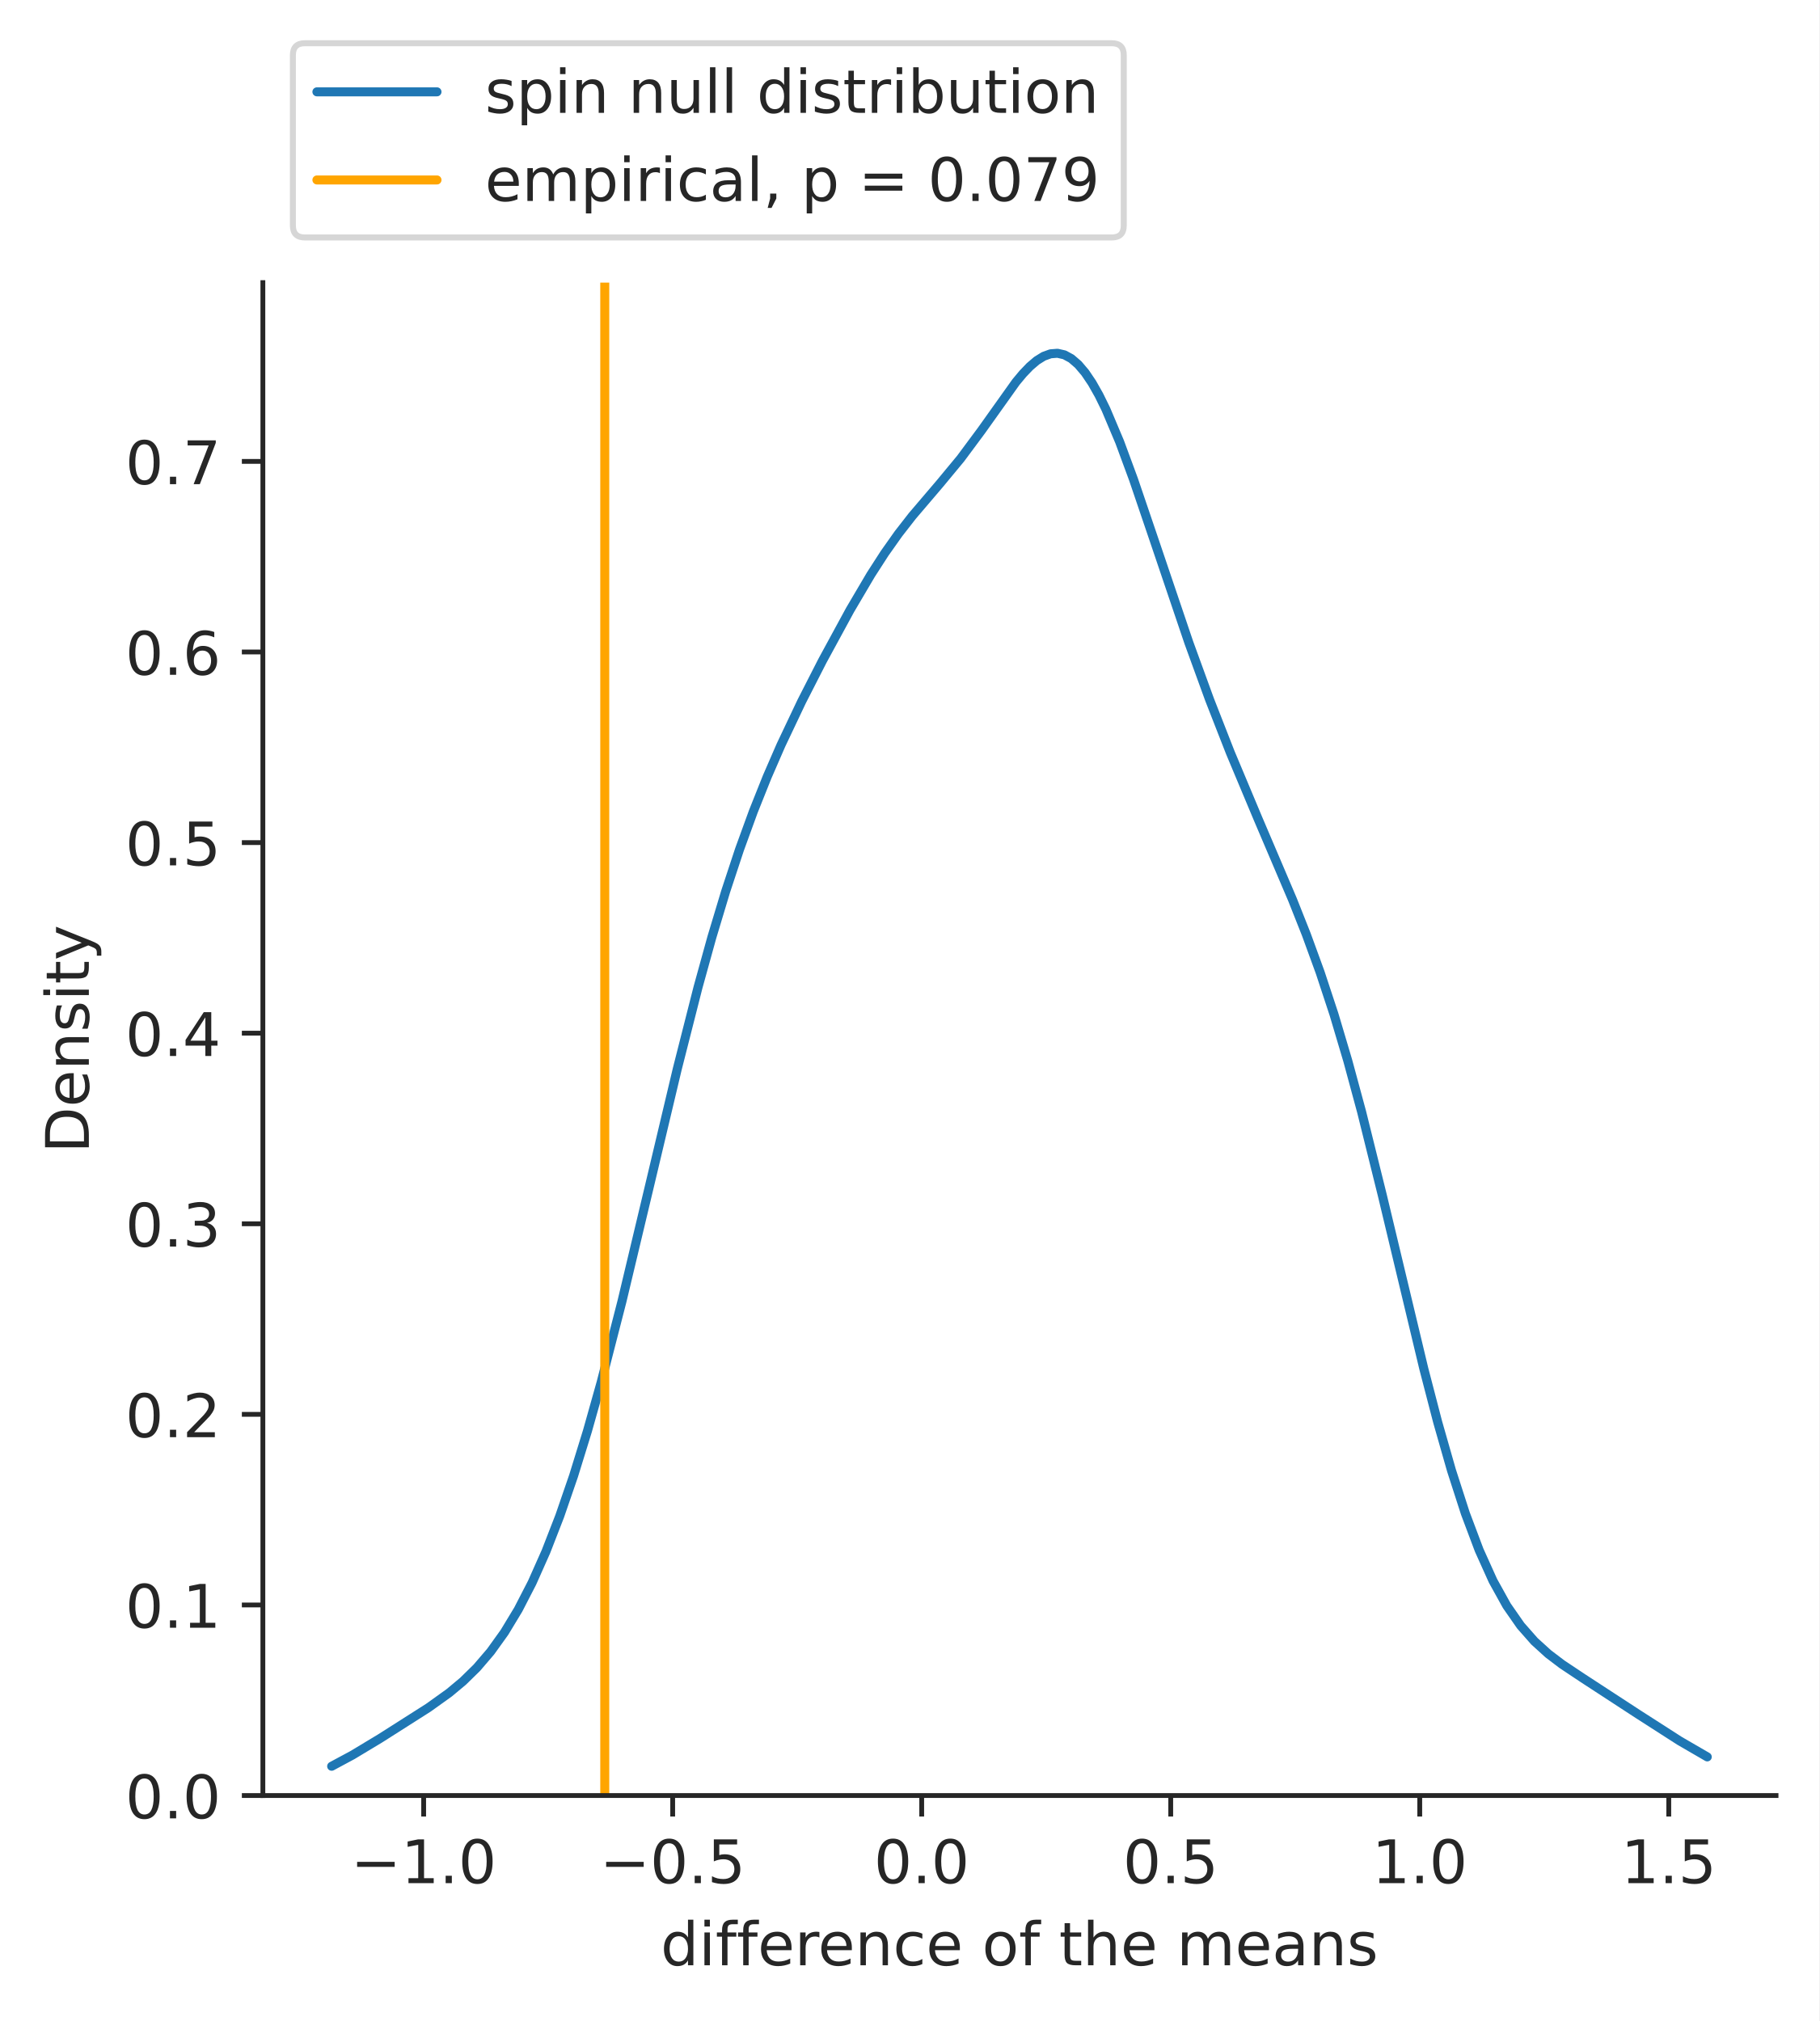
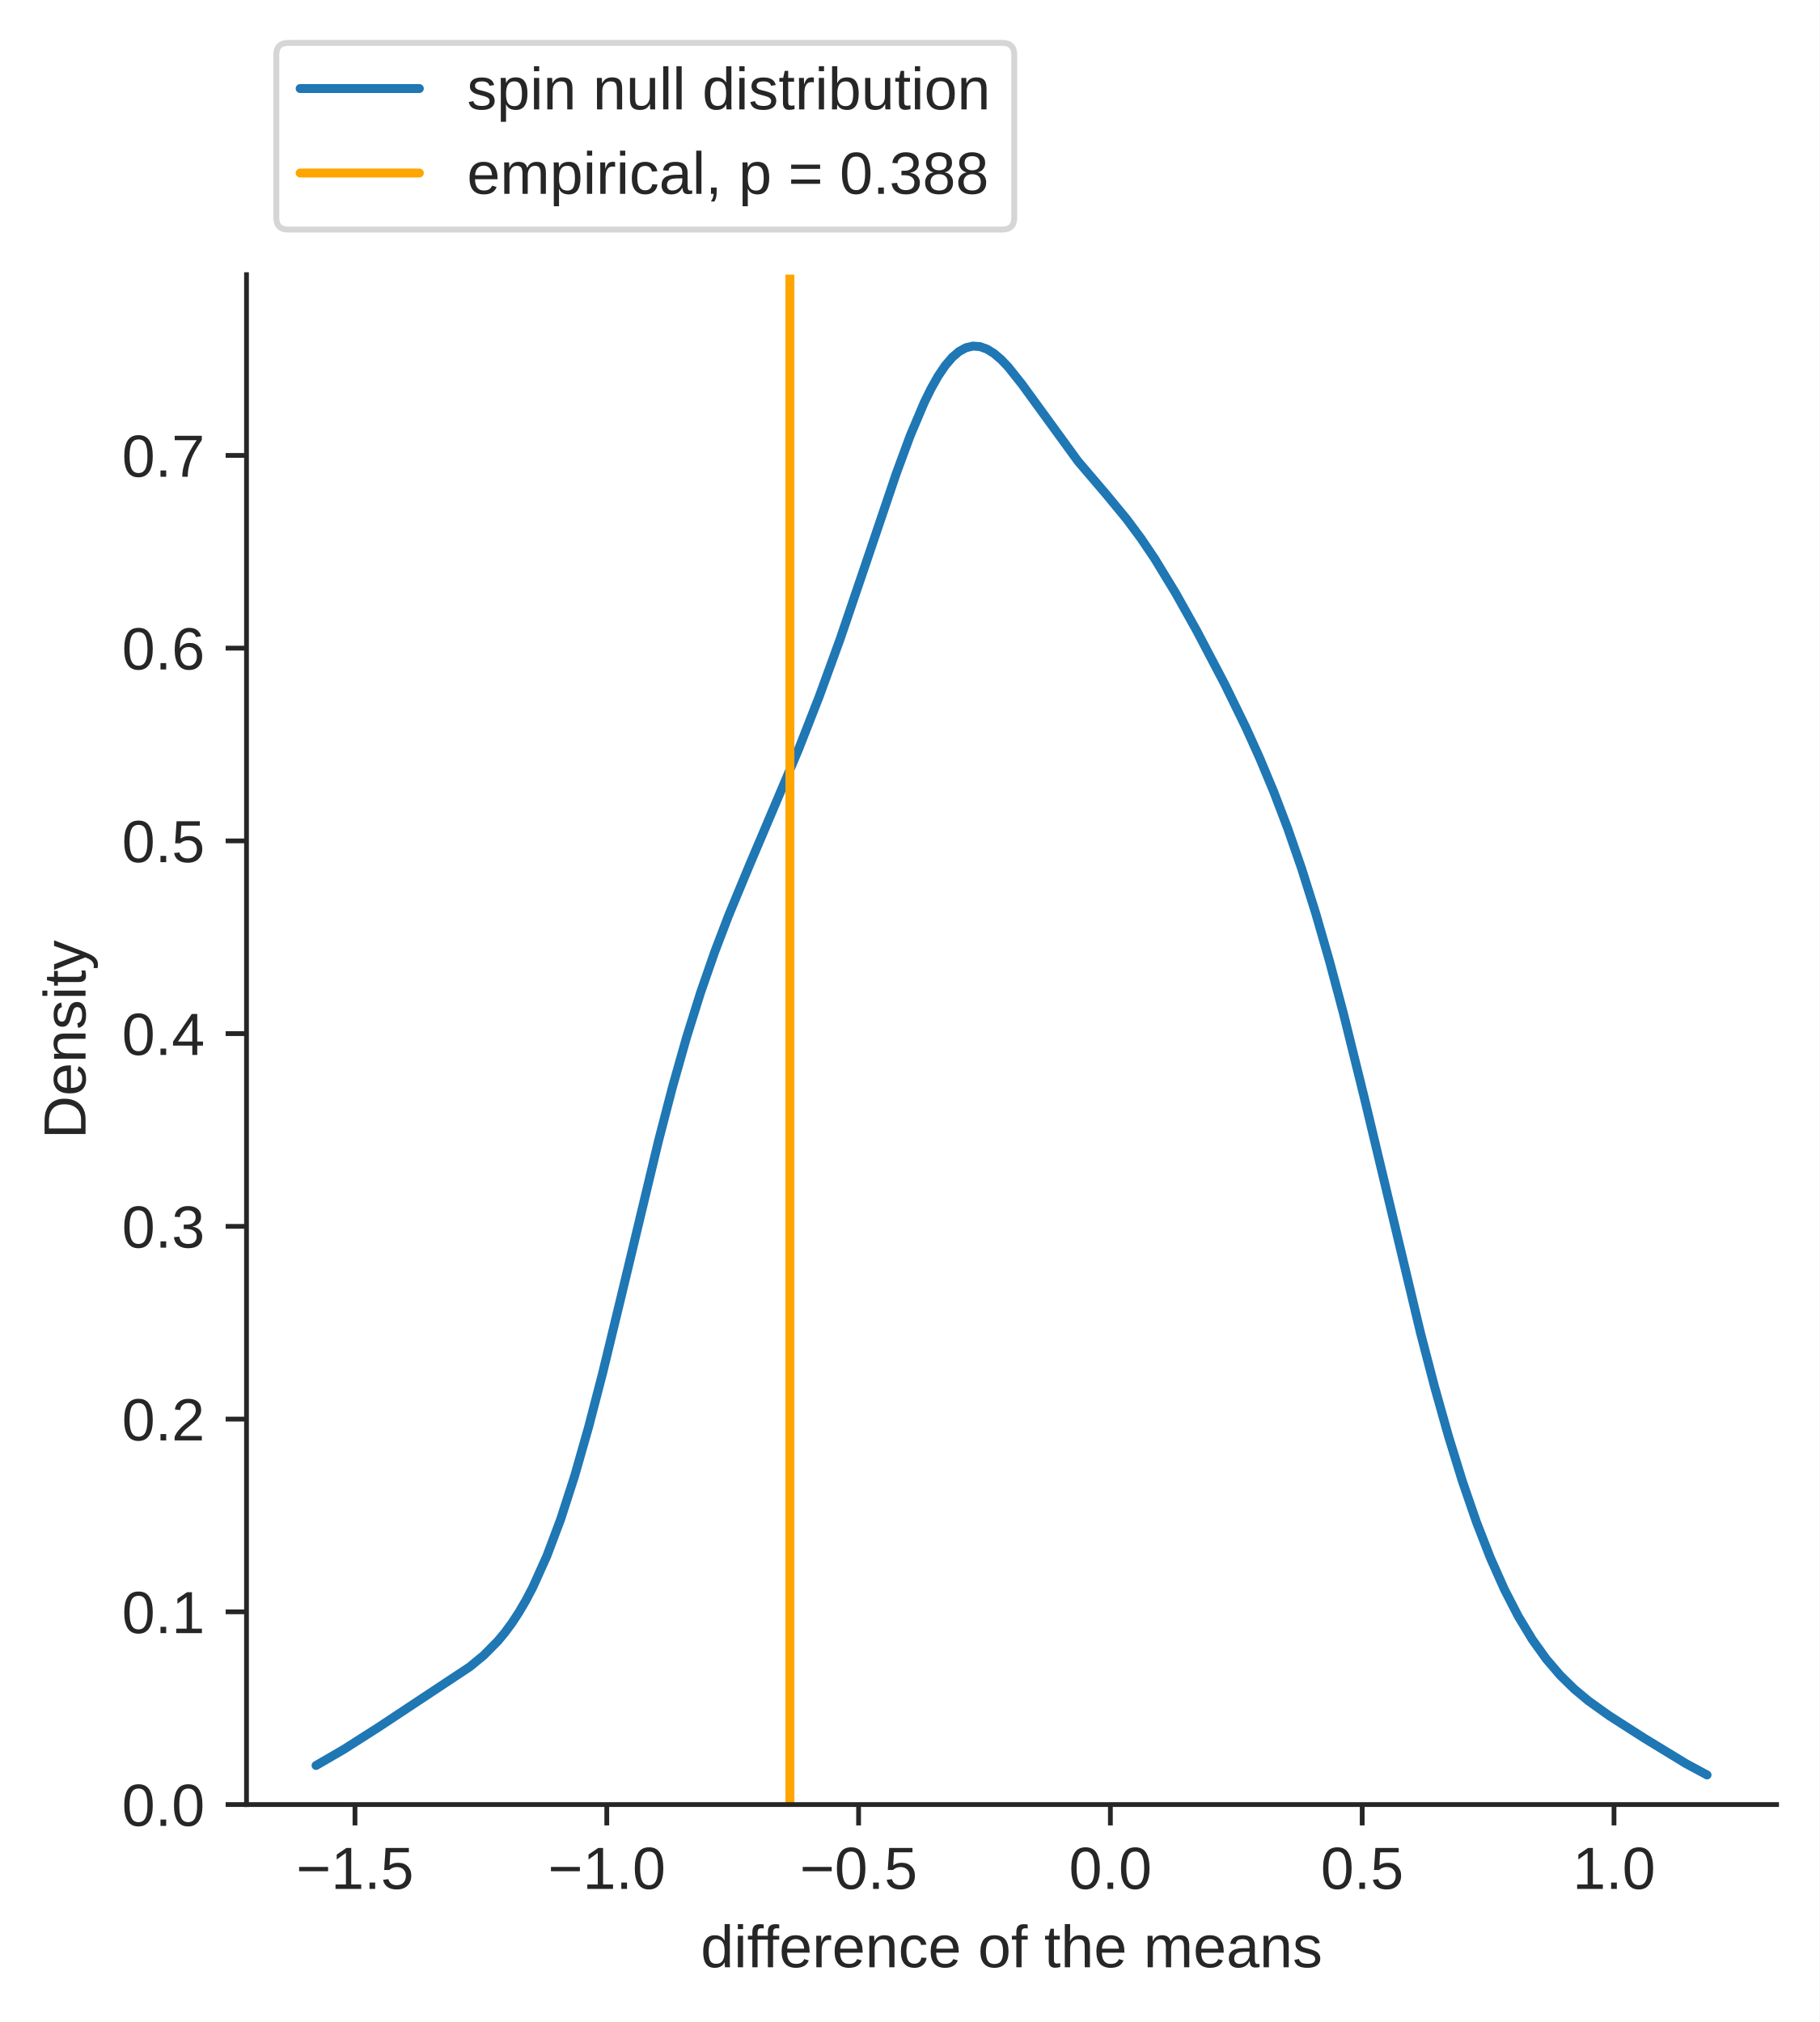
- <svg xmlns="http://www.w3.org/2000/svg" xmlns:xlink="http://www.w3.org/1999/xlink" height="336.652pt" version="1.1" viewBox="0 0 303 336.652" width="303pt">
+ <svg xmlns="http://www.w3.org/2000/svg" xmlns:xlink="http://www.w3.org/1999/xlink" height="339.317pt" version="1.1" viewBox="0 0 305.301 339.317" width="305.301pt">
  <defs>
    <style type="text/css">*{stroke-linecap:butt;stroke-linejoin:round;}</style>
  </defs>
  <g id="figure_1">
    <g id="patch_1">
-       <path d="M 0 336.652  L 303 336.652  L 303 0  L 0 0  z " style="fill:#ffffff;" />
+       <path d="M 0 339.317  L 305.301 339.317  L 305.301 0  L 0 0  z " style="fill:#ffffff;" />
    </g>
    <g id="axes_1">
      <g id="patch_2">
-         <path d="M 43.781 299.095  L 295.8 299.095  L 295.8 47.076  L 43.781 47.076  z " style="fill:#ffffff;" />
+         <path d="M 41.362 302.827  L 298.101 302.827  L 298.101 46.088  L 41.362 46.088  z " style="fill:#ffffff;" />
      </g>
      <g id="matplotlib.axis_1">
        <g id="xtick_1">
          <g id="line2d_1">
            <defs>
-               <path d="M 0 0  L 0 3.5  " id="md851ced9f4" style="stroke:#262626;stroke-width:0.8;" />
+               <path d="M 0 0  L 0 3.5  " id="md5155c7f6f" style="stroke:#262626;stroke-width:0.8;" />
            </defs>
            <g>
-               <use style="fill:#262626;stroke:#262626;stroke-width:0.8;" x="70.56" xlink:href="#md851ced9f4" y="299.095" />
+               <use style="fill:#262626;stroke:#262626;stroke-width:0.8;" x="59.563" xlink:href="#md5155c7f6f" y="302.827" />
            </g>
          </g>
          <g id="text_1">
-             <text style="fill:#262626;font-family:DejaVu Sans;font-size:10px;font-stretch:normal;font-style:normal;font-weight:normal;text-anchor:middle;" transform="rotate(-0, 70.56038, 313.6938)" x="70.56" y="313.694">−1.0</text>
+             <text style="fill:#262626;font-family:Arial;font-size:10px;font-stretch:normal;font-style:normal;font-weight:normal;text-anchor:middle;" transform="rotate(-0, 59.5632, 316.9844)" x="59.563" y="316.984">−1.5</text>
          </g>
        </g>
        <g id="xtick_2">
          <g id="line2d_2">
            <g>
-               <use style="fill:#262626;stroke:#262626;stroke-width:0.8;" x="112.035" xlink:href="#md851ced9f4" y="299.095" />
+               <use style="fill:#262626;stroke:#262626;stroke-width:0.8;" x="101.815" xlink:href="#md5155c7f6f" y="302.827" />
            </g>
          </g>
          <g id="text_2">
-             <text style="fill:#262626;font-family:DejaVu Sans;font-size:10px;font-stretch:normal;font-style:normal;font-weight:normal;text-anchor:middle;" transform="rotate(-0, 112.0351, 313.6938)" x="112.035" y="313.694">−0.5</text>
+             <text style="fill:#262626;font-family:Arial;font-size:10px;font-stretch:normal;font-style:normal;font-weight:normal;text-anchor:middle;" transform="rotate(-0, 101.8147, 316.9844)" x="101.815" y="316.984">−1.0</text>
          </g>
        </g>
        <g id="xtick_3">
          <g id="line2d_3">
            <g>
-               <use style="fill:#262626;stroke:#262626;stroke-width:0.8;" x="153.51" xlink:href="#md851ced9f4" y="299.095" />
+               <use style="fill:#262626;stroke:#262626;stroke-width:0.8;" x="144.066" xlink:href="#md5155c7f6f" y="302.827" />
            </g>
          </g>
          <g id="text_3">
-             <text style="fill:#262626;font-family:DejaVu Sans;font-size:10px;font-stretch:normal;font-style:normal;font-weight:normal;text-anchor:middle;" transform="rotate(-0, 153.5098, 313.6938)" x="153.51" y="313.694">0.0</text>
+             <text style="fill:#262626;font-family:Arial;font-size:10px;font-stretch:normal;font-style:normal;font-weight:normal;text-anchor:middle;" transform="rotate(-0, 144.0662, 316.9844)" x="144.066" y="316.984">−0.5</text>
          </g>
        </g>
        <g id="xtick_4">
          <g id="line2d_4">
            <g>
-               <use style="fill:#262626;stroke:#262626;stroke-width:0.8;" x="194.985" xlink:href="#md851ced9f4" y="299.095" />
+               <use style="fill:#262626;stroke:#262626;stroke-width:0.8;" x="186.318" xlink:href="#md5155c7f6f" y="302.827" />
            </g>
          </g>
          <g id="text_4">
-             <text style="fill:#262626;font-family:DejaVu Sans;font-size:10px;font-stretch:normal;font-style:normal;font-weight:normal;text-anchor:middle;" transform="rotate(-0, 194.9846, 313.6938)" x="194.985" y="313.694">0.5</text>
+             <text style="fill:#262626;font-family:Arial;font-size:10px;font-stretch:normal;font-style:normal;font-weight:normal;text-anchor:middle;" transform="rotate(-0, 186.3177, 316.9844)" x="186.318" y="316.984">0.0</text>
          </g>
        </g>
        <g id="xtick_5">
          <g id="line2d_5">
            <g>
-               <use style="fill:#262626;stroke:#262626;stroke-width:0.8;" x="236.459" xlink:href="#md851ced9f4" y="299.095" />
+               <use style="fill:#262626;stroke:#262626;stroke-width:0.8;" x="228.569" xlink:href="#md5155c7f6f" y="302.827" />
            </g>
          </g>
          <g id="text_5">
-             <text style="fill:#262626;font-family:DejaVu Sans;font-size:10px;font-stretch:normal;font-style:normal;font-weight:normal;text-anchor:middle;" transform="rotate(-0, 236.4593, 313.6938)" x="236.459" y="313.694">1.0</text>
+             <text style="fill:#262626;font-family:Arial;font-size:10px;font-stretch:normal;font-style:normal;font-weight:normal;text-anchor:middle;" transform="rotate(-0, 228.5692, 316.9844)" x="228.569" y="316.984">0.5</text>
          </g>
        </g>
        <g id="xtick_6">
          <g id="line2d_6">
            <g>
-               <use style="fill:#262626;stroke:#262626;stroke-width:0.8;" x="277.934" xlink:href="#md851ced9f4" y="299.095" />
+               <use style="fill:#262626;stroke:#262626;stroke-width:0.8;" x="270.821" xlink:href="#md5155c7f6f" y="302.827" />
            </g>
          </g>
          <g id="text_6">
-             <text style="fill:#262626;font-family:DejaVu Sans;font-size:10px;font-stretch:normal;font-style:normal;font-weight:normal;text-anchor:middle;" transform="rotate(-0, 277.934, 313.6938)" x="277.934" y="313.694">1.5</text>
+             <text style="fill:#262626;font-family:Arial;font-size:10px;font-stretch:normal;font-style:normal;font-weight:normal;text-anchor:middle;" transform="rotate(-0, 270.8207, 316.9844)" x="270.821" y="316.984">1.0</text>
          </g>
        </g>
        <g id="text_7">
-           <text style="fill:#262626;font-family:DejaVu Sans;font-size:10px;font-stretch:normal;font-style:normal;font-weight:normal;text-anchor:middle;" transform="rotate(-0, 169.7907, 327.3719)" x="169.791" y="327.372">difference of the means</text>
+           <text style="fill:#262626;font-family:Arial;font-size:10px;font-stretch:normal;font-style:normal;font-weight:normal;text-anchor:middle;" transform="rotate(-0, 169.7319, 330.1297)" x="169.732" y="330.13">difference of the means</text>
        </g>
      </g>
      <g id="matplotlib.axis_2">
        <g id="ytick_1">
          <g id="line2d_7">
            <defs>
-               <path d="M 0 0  L -3.5 0  " id="mac60087a75" style="stroke:#262626;stroke-width:0.8;" />
+               <path d="M 0 0  L -3.5 0  " id="mcead8f07ab" style="stroke:#262626;stroke-width:0.8;" />
            </defs>
            <g>
-               <use style="fill:#262626;stroke:#262626;stroke-width:0.8;" x="43.781" xlink:href="#mac60087a75" y="299.095" />
+               <use style="fill:#262626;stroke:#262626;stroke-width:0.8;" x="41.362" xlink:href="#mcead8f07ab" y="302.827" />
            </g>
          </g>
          <g id="text_8">
-             <text style="fill:#262626;font-family:DejaVu Sans;font-size:10px;font-stretch:normal;font-style:normal;font-weight:normal;text-anchor:end;" transform="rotate(-0, 36.78125, 302.8945)" x="36.781" y="302.895">0.0</text>
+             <text style="fill:#262626;font-family:Arial;font-size:10px;font-stretch:normal;font-style:normal;font-weight:normal;text-anchor:end;" transform="rotate(-0, 34.3625, 306.4055)" x="34.362" y="306.405">0.0</text>
          </g>
        </g>
        <g id="ytick_2">
          <g id="line2d_8">
            <g>
-               <use style="fill:#262626;stroke:#262626;stroke-width:0.8;" x="43.781" xlink:href="#mac60087a75" y="267.347" />
+               <use style="fill:#262626;stroke:#262626;stroke-width:0.8;" x="41.362" xlink:href="#mcead8f07ab" y="270.483" />
            </g>
          </g>
          <g id="text_9">
-             <text style="fill:#262626;font-family:DejaVu Sans;font-size:10px;font-stretch:normal;font-style:normal;font-weight:normal;text-anchor:end;" transform="rotate(-0, 36.78125, 271.146)" x="36.781" y="271.146">0.1</text>
+             <text style="fill:#262626;font-family:Arial;font-size:10px;font-stretch:normal;font-style:normal;font-weight:normal;text-anchor:end;" transform="rotate(-0, 34.3625, 274.0624)" x="34.362" y="274.062">0.1</text>
          </g>
        </g>
        <g id="ytick_3">
          <g id="line2d_9">
            <g>
-               <use style="fill:#262626;stroke:#262626;stroke-width:0.8;" x="43.781" xlink:href="#mac60087a75" y="235.598" />
+               <use style="fill:#262626;stroke:#262626;stroke-width:0.8;" x="41.362" xlink:href="#mcead8f07ab" y="238.14" />
            </g>
          </g>
          <g id="text_10">
-             <text style="fill:#262626;font-family:DejaVu Sans;font-size:10px;font-stretch:normal;font-style:normal;font-weight:normal;text-anchor:end;" transform="rotate(-0, 36.78125, 239.3975)" x="36.781" y="239.398">0.2</text>
+             <text style="fill:#262626;font-family:Arial;font-size:10px;font-stretch:normal;font-style:normal;font-weight:normal;text-anchor:end;" transform="rotate(-0, 34.3625, 241.7193)" x="34.362" y="241.719">0.2</text>
          </g>
        </g>
        <g id="ytick_4">
          <g id="line2d_10">
            <g>
-               <use style="fill:#262626;stroke:#262626;stroke-width:0.8;" x="43.781" xlink:href="#mac60087a75" y="203.85" />
+               <use style="fill:#262626;stroke:#262626;stroke-width:0.8;" x="41.362" xlink:href="#mcead8f07ab" y="205.797" />
            </g>
          </g>
          <g id="text_11">
-             <text style="fill:#262626;font-family:DejaVu Sans;font-size:10px;font-stretch:normal;font-style:normal;font-weight:normal;text-anchor:end;" transform="rotate(-0, 36.78125, 207.6491)" x="36.781" y="207.649">0.3</text>
+             <text style="fill:#262626;font-family:Arial;font-size:10px;font-stretch:normal;font-style:normal;font-weight:normal;text-anchor:end;" transform="rotate(-0, 34.3625, 209.3762)" x="34.362" y="209.376">0.3</text>
          </g>
        </g>
        <g id="ytick_5">
          <g id="line2d_11">
            <g>
-               <use style="fill:#262626;stroke:#262626;stroke-width:0.8;" x="43.781" xlink:href="#mac60087a75" y="172.101" />
+               <use style="fill:#262626;stroke:#262626;stroke-width:0.8;" x="41.362" xlink:href="#mcead8f07ab" y="173.454" />
            </g>
          </g>
          <g id="text_12">
-             <text style="fill:#262626;font-family:DejaVu Sans;font-size:10px;font-stretch:normal;font-style:normal;font-weight:normal;text-anchor:end;" transform="rotate(-0, 36.78125, 175.9006)" x="36.781" y="175.901">0.4</text>
+             <text style="fill:#262626;font-family:Arial;font-size:10px;font-stretch:normal;font-style:normal;font-weight:normal;text-anchor:end;" transform="rotate(-0, 34.3625, 177.0331)" x="34.362" y="177.033">0.4</text>
          </g>
        </g>
        <g id="ytick_6">
          <g id="line2d_12">
            <g>
-               <use style="fill:#262626;stroke:#262626;stroke-width:0.8;" x="43.781" xlink:href="#mac60087a75" y="140.353" />
+               <use style="fill:#262626;stroke:#262626;stroke-width:0.8;" x="41.362" xlink:href="#mcead8f07ab" y="141.111" />
            </g>
          </g>
          <g id="text_13">
-             <text style="fill:#262626;font-family:DejaVu Sans;font-size:10px;font-stretch:normal;font-style:normal;font-weight:normal;text-anchor:end;" transform="rotate(-0, 36.78125, 144.1521)" x="36.781" y="144.152">0.5</text>
+             <text style="fill:#262626;font-family:Arial;font-size:10px;font-stretch:normal;font-style:normal;font-weight:normal;text-anchor:end;" transform="rotate(-0, 34.3625, 144.69)" x="34.362" y="144.69">0.5</text>
          </g>
        </g>
        <g id="ytick_7">
          <g id="line2d_13">
            <g>
-               <use style="fill:#262626;stroke:#262626;stroke-width:0.8;" x="43.781" xlink:href="#mac60087a75" y="108.604" />
+               <use style="fill:#262626;stroke:#262626;stroke-width:0.8;" x="41.362" xlink:href="#mcead8f07ab" y="108.768" />
            </g>
          </g>
          <g id="text_14">
-             <text style="fill:#262626;font-family:DejaVu Sans;font-size:10px;font-stretch:normal;font-style:normal;font-weight:normal;text-anchor:end;" transform="rotate(-0, 36.78125, 112.4036)" x="36.781" y="112.404">0.6</text>
+             <text style="fill:#262626;font-family:Arial;font-size:10px;font-stretch:normal;font-style:normal;font-weight:normal;text-anchor:end;" transform="rotate(-0, 34.3625, 112.3469)" x="34.362" y="112.347">0.6</text>
          </g>
        </g>
        <g id="ytick_8">
          <g id="line2d_14">
            <g>
-               <use style="fill:#262626;stroke:#262626;stroke-width:0.8;" x="43.781" xlink:href="#mac60087a75" y="76.856" />
+               <use style="fill:#262626;stroke:#262626;stroke-width:0.8;" x="41.362" xlink:href="#mcead8f07ab" y="76.425" />
            </g>
          </g>
          <g id="text_15">
-             <text style="fill:#262626;font-family:DejaVu Sans;font-size:10px;font-stretch:normal;font-style:normal;font-weight:normal;text-anchor:end;" transform="rotate(-0, 36.78125, 80.65507)" x="36.781" y="80.655">0.7</text>
+             <text style="fill:#262626;font-family:Arial;font-size:10px;font-stretch:normal;font-style:normal;font-weight:normal;text-anchor:end;" transform="rotate(-0, 34.3625, 80.00375)" x="34.362" y="80.004">0.7</text>
          </g>
        </g>
        <g id="text_16">
-           <text style="fill:#262626;font-family:DejaVu Sans;font-size:10px;font-stretch:normal;font-style:normal;font-weight:normal;text-anchor:middle;" transform="rotate(-90, 14.79844, 173.0859)" x="14.798" y="173.086">Density</text>
+           <text style="fill:#262626;font-family:Arial;font-size:10px;font-stretch:normal;font-style:normal;font-weight:normal;text-anchor:middle;" transform="rotate(-90, 14.35781, 174.4571)" x="14.358" y="174.457">Density</text>
        </g>
      </g>
      <g id="line2d_15">
-         <path clip-path="url(#p766d549cf0)" d="M 55.237 294.218  L 58.691 292.361  L 63.296 289.589  L 71.355 284.46  L 74.809 281.985  L 77.111 280.065  L 79.414 277.81  L 81.716 275.122  L 84.019 271.912  L 86.322 268.102  L 88.624 263.632  L 90.927 258.453  L 93.229 252.528  L 95.532 245.837  L 97.835 238.383  L 100.137 230.203  L 103.591 216.762  L 108.196 197.45  L 112.801 178.058  L 116.255 164.463  L 118.558 156.136  L 120.861 148.482  L 123.163 141.51  L 125.466 135.179  L 127.768 129.413  L 130.071 124.118  L 133.525 116.832  L 136.979 110.067  L 141.584 101.596  L 145.038 95.732  L 147.34 92.16  L 149.643 88.904  L 151.946 85.946  L 156.551 80.542  L 160.005 76.37  L 163.459 71.714  L 169.215 63.634  L 170.366 62.254  L 171.518 61.051  L 172.669 60.07  L 173.82 59.353  L 174.972 58.935  L 176.123 58.845  L 177.274 59.106  L 178.425 59.73  L 179.577 60.722  L 180.728 62.077  L 181.879 63.783  L 183.031 65.819  L 184.182 68.159  L 186.484 73.615  L 188.787 79.857  L 192.241 90.019  L 197.997 107.031  L 201.451 116.523  L 204.905 125.355  L 209.51 136.344  L 215.267 149.853  L 217.57 155.662  L 219.872 161.978  L 222.175 168.962  L 224.477 176.709  L 226.78 185.218  L 230.234 199.14  L 237.142 228.018  L 239.444 236.876  L 241.747 244.946  L 244.049 252.08  L 246.352 258.207  L 248.655 263.32  L 250.957 267.476  L 253.26 270.786  L 255.562 273.4  L 257.865 275.492  L 260.167 277.239  L 263.621 279.54  L 272.832 285.55  L 279.74 289.986  L 284.345 292.659  L 284.345 292.659  " style="fill:none;stroke:#1f77b4;stroke-linecap:round;stroke-width:1.5;" />
+         <path clip-path="url(#pe7b047f07d)" d="M 53.032 296.27  L 57.724 293.546  L 63.588 289.803  L 78.835 279.705  L 81.181 277.771  L 83.527 275.396  L 84.7 273.987  L 85.873 272.4  L 87.045 270.615  L 88.218 268.614  L 89.391 266.381  L 91.737 261.172  L 94.083 254.931  L 96.428 247.663  L 98.774 239.442  L 101.12 230.418  L 104.638 215.875  L 110.503 191.411  L 112.848 182.39  L 115.194 174.102  L 117.54 166.606  L 119.885 159.848  L 122.231 153.695  L 125.75 145.197  L 133.96 125.833  L 137.478 116.835  L 140.997 107.165  L 145.688 93.361  L 150.38 79.482  L 152.725 73.123  L 155.071 67.565  L 156.244 65.182  L 157.417 63.107  L 158.59 61.369  L 159.763 59.988  L 160.935 58.978  L 162.108 58.342  L 163.281 58.077  L 164.454 58.168  L 165.627 58.594  L 166.8 59.325  L 167.973 60.324  L 169.146 61.549  L 171.491 64.498  L 180.874 77.393  L 185.566 82.892  L 189.084 87.158  L 191.43 90.317  L 193.776 93.796  L 197.294 99.578  L 200.813 105.866  L 205.504 114.806  L 209.023 122.021  L 211.368 127.216  L 213.714 132.837  L 216.06 138.988  L 218.406 145.756  L 220.751 153.204  L 223.097 161.348  L 225.443 170.154  L 228.961 184.371  L 238.344 223.653  L 240.69 232.644  L 243.036 240.977  L 245.381 248.571  L 247.727 255.387  L 250.073 261.423  L 252.419 266.699  L 254.764 271.253  L 257.11 275.134  L 259.456 278.405  L 261.801 281.143  L 264.147 283.439  L 266.493 285.396  L 270.011 287.917  L 275.876 291.676  L 282.913 295.966  L 286.431 297.858  L 286.431 297.858  " style="fill:none;stroke:#1f77b4;stroke-linecap:round;stroke-width:1.5;" />
      </g>
      <g id="line2d_16">
-         <path clip-path="url(#p766d549cf0)" d="M 100.723 299.095  L 100.723 47.076  " style="fill:none;stroke:#ffa500;stroke-linecap:round;stroke-width:1.5;" />
+         <path clip-path="url(#pe7b047f07d)" d="M 132.542 302.827  L 132.542 46.088  " style="fill:none;stroke:#ffa500;stroke-linecap:round;stroke-width:1.5;" />
      </g>
      <g id="patch_3">
-         <path d="M 43.781 299.095  L 43.781 47.076  " style="fill:none;stroke:#262626;stroke-linecap:square;stroke-linejoin:miter;stroke-width:0.8;" />
+         <path d="M 41.362 302.827  L 41.362 46.088  " style="fill:none;stroke:#262626;stroke-linecap:square;stroke-linejoin:miter;stroke-width:0.8;" />
      </g>
      <g id="patch_4">
-         <path d="M 43.781 299.095  L 295.8 299.095  " style="fill:none;stroke:#262626;stroke-linecap:square;stroke-linejoin:miter;stroke-width:0.8;" />
+         <path d="M 41.362 302.827  L 298.101 302.827  " style="fill:none;stroke:#262626;stroke-linecap:square;stroke-linejoin:miter;stroke-width:0.8;" />
      </g>
      <g id="legend_1">
        <g id="patch_5">
-           <path d="M 50.781 39.556  L 185.164 39.556  Q 187.164 39.556 187.164 37.556  L 187.164 9.2  Q 187.164 7.2 185.164 7.2  L 50.781 7.2  Q 48.781 7.2 48.781 9.2  L 48.781 37.556  Q 48.781 39.556 50.781 39.556  z " style="fill:#ffffff;opacity:0.8;stroke:#cccccc;stroke-linejoin:miter;" />
+           <path d="M 48.362 38.52  L 168.184 38.52  Q 170.184 38.52 170.184 36.52  L 170.184 9.2  Q 170.184 7.2 168.184 7.2  L 48.362 7.2  Q 46.362 7.2 46.362 9.2  L 46.362 36.52  Q 46.362 38.52 48.362 38.52  z " style="fill:#ffffff;opacity:0.8;stroke:#cccccc;stroke-linejoin:miter;" />
        </g>
        <g id="line2d_17">
-           <path d="M 52.781 15.298  L 72.781 15.298  " style="fill:none;stroke:#1f77b4;stroke-linecap:round;stroke-width:1.5;" />
+           <path d="M 50.362 14.858  L 70.362 14.858  " style="fill:none;stroke:#1f77b4;stroke-linecap:round;stroke-width:1.5;" />
        </g>
        <g id="line2d_18" />
        <g id="text_17">
-           <text style="fill:#262626;font-family:DejaVu Sans;font-size:10px;font-stretch:normal;font-style:normal;font-weight:normal;text-anchor:start;" transform="rotate(-0, 80.78125, 18.79844)" x="80.781" y="18.798">spin null distribution</text>
+           <text style="fill:#262626;font-family:Arial;font-size:10px;font-stretch:normal;font-style:normal;font-weight:normal;text-anchor:start;" transform="rotate(-0, 78.3625, 18.35781)" x="78.362" y="18.358">spin null distribution</text>
        </g>
        <g id="line2d_19">
-           <path d="M 52.781 29.977  L 72.781 29.977  " style="fill:none;stroke:#ffa500;stroke-linecap:round;stroke-width:1.5;" />
+           <path d="M 50.362 29.033  L 70.362 29.033  " style="fill:none;stroke:#ffa500;stroke-linecap:round;stroke-width:1.5;" />
        </g>
        <g id="line2d_20" />
        <g id="text_18">
-           <text style="fill:#262626;font-family:DejaVu Sans;font-size:10px;font-stretch:normal;font-style:normal;font-weight:normal;text-anchor:start;" transform="rotate(-0, 80.78125, 33.47656)" x="80.781" y="33.477">empirical, p = 0.079</text>
+           <text style="fill:#262626;font-family:Arial;font-size:10px;font-stretch:normal;font-style:normal;font-weight:normal;text-anchor:start;" transform="rotate(-0, 78.3625, 32.53281)" x="78.362" y="32.533">empirical, p = 0.388</text>
        </g>
      </g>
    </g>
  </g>
  <defs>
-     <clipPath id="p766d549cf0">
-       <rect height="252.019" width="252.019" x="43.781" y="47.076" />
+     <clipPath id="pe7b047f07d">
+       <rect height="256.739" width="256.739" x="41.362" y="46.088" />
    </clipPath>
  </defs>
</svg>
